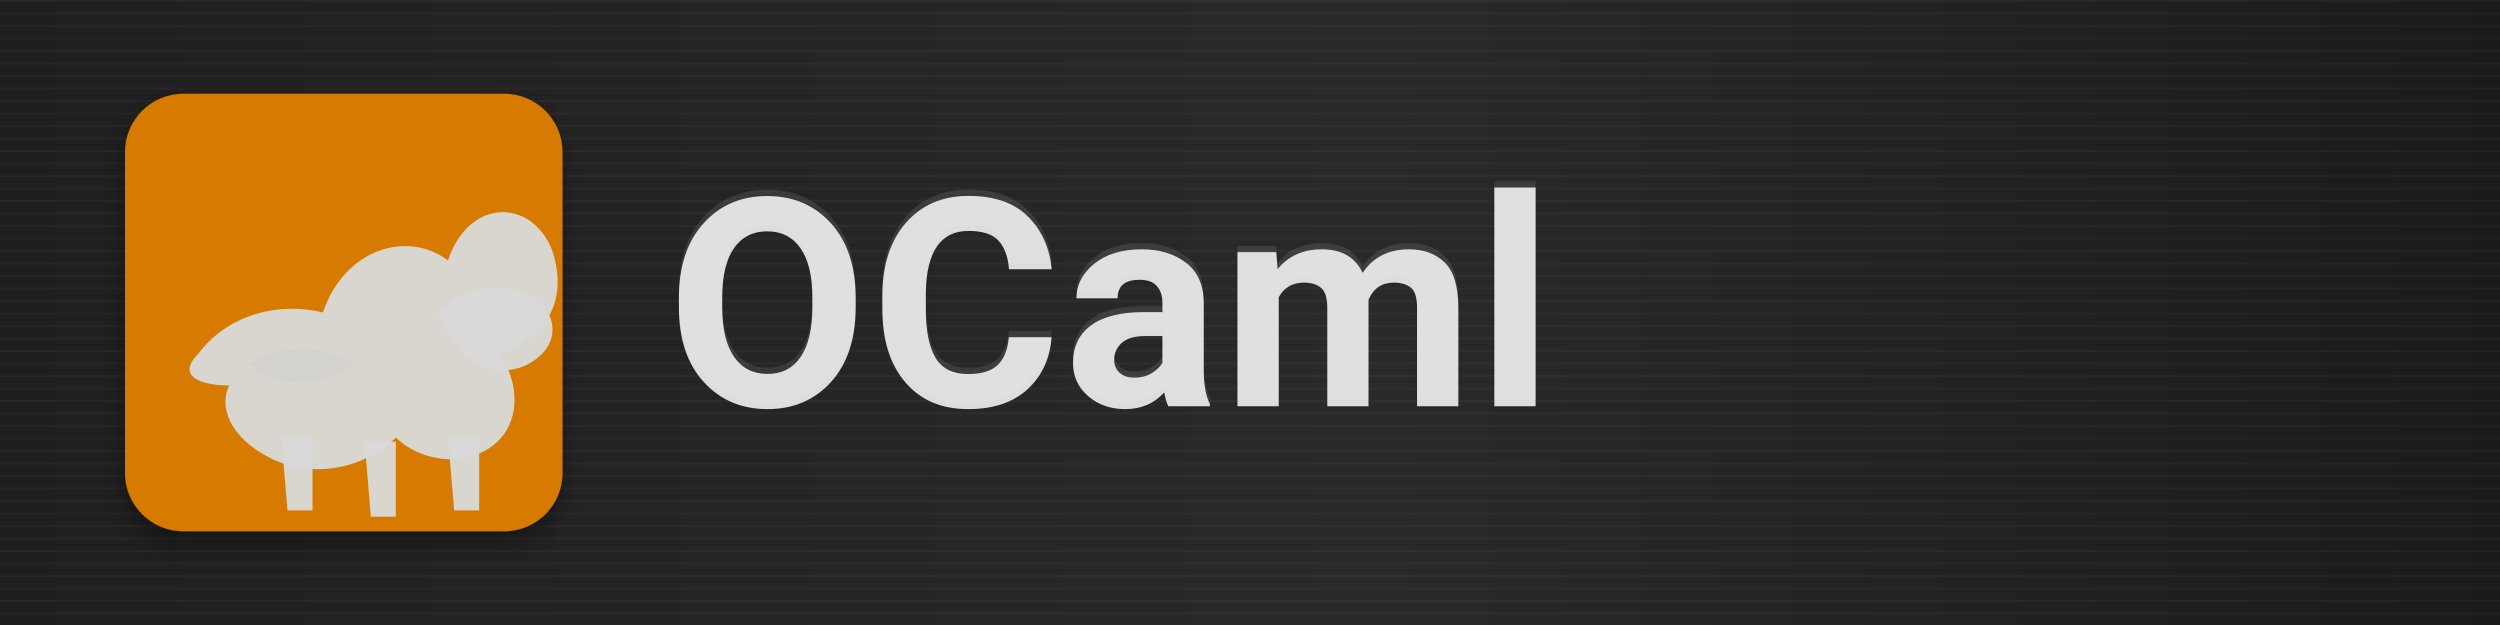
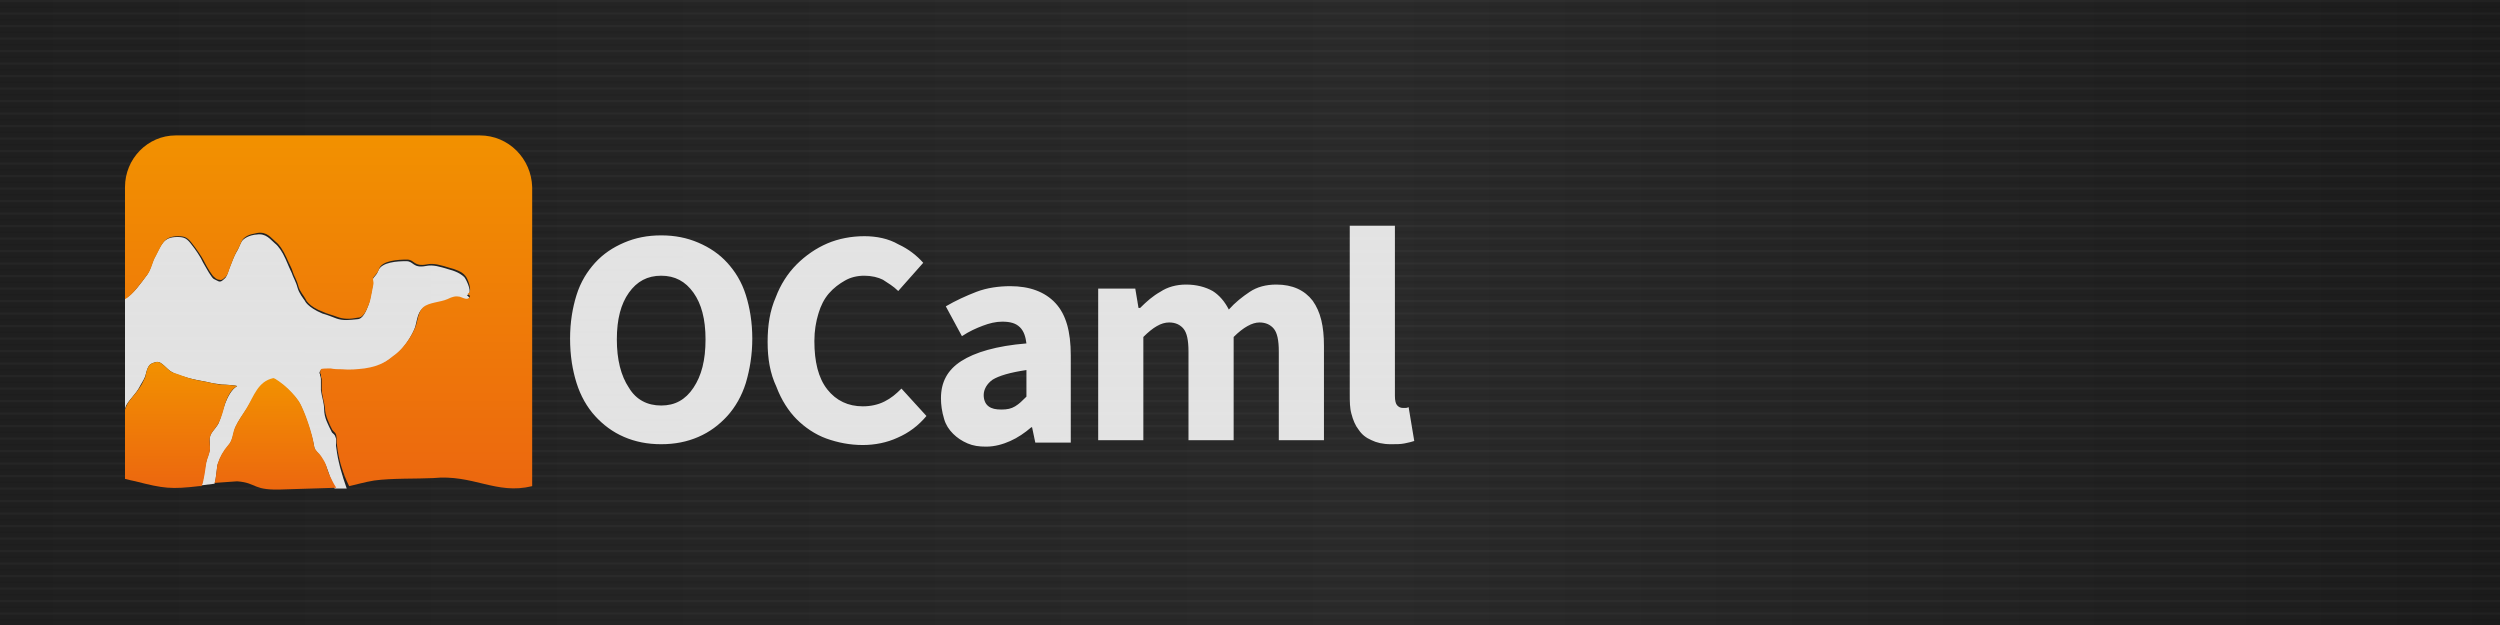
<svg xmlns="http://www.w3.org/2000/svg" width="1200" height="300" viewBox="0 0 1200 300" role="img" aria-label="OCaml accent background">
  <defs>
    <linearGradient id="bg" x1="0" y1="0" x2="1" y2="0">
      <stop offset="0" stop-color="#1f1f1f" />
      <stop offset="0.55" stop-color="#2a2a2a" />
      <stop offset="1" stop-color="#1b1b1b" />
    </linearGradient>
    <pattern id="scanlines" width="6" height="6" patternUnits="userSpaceOnUse">
      <rect width="6" height="6" fill="transparent" />
      <rect y="0" width="6" height="1" fill="rgba(255,255,255,0.05)" />
      <rect y="3" width="6" height="1" fill="rgba(0,0,0,0.10)" />
    </pattern>
-     <filter id="softShadow" x="-20%" y="-20%" width="140%" height="140%">
-       <feDropShadow dx="0" dy="6" stdDeviation="6" flood-color="#000000" flood-opacity="0.35" />
-     </filter>
-     <clipPath id="badgeClip">
-       <rect x="60" y="45" width="210" height="210" rx="28" ry="28" />
-     </clipPath>
  </defs>
  <rect x="0" y="0" width="1200" height="300" fill="url(#bg)" />
  <rect x="0" y="0" width="1200" height="300" fill="url(#scanlines)" opacity="0.55" />
-   <rect x="60" y="45" width="210" height="210" rx="28" ry="28" fill="#d77a00" filter="url(#softShadow)" />
-   <g clip-path="url(#badgeClip)">
-     <path d="M95 170          C110 150, 135 145, 155 150          C165 120, 195 110, 215 125          C225 95, 255 95, 265 120          C275 150, 255 165, 240 170          C250 185, 250 205, 235 215          C220 225, 200 220, 190 210          C175 225, 150 230, 130 220          C110 210, 105 195, 110 185          C95 185, 85 180, 95 170 Z" fill="#d9d9d9" opacity="0.95" />
-     <path d="M210 150          C220 140, 235 135, 250 140          C265 145, 270 160, 260 170          C250 180, 235 180, 225 172          C220 168, 215 160, 210 150 Z" fill="#d9d9d9" opacity="0.95" />
-     <path d="M135 210 L150 210 L150 245 L138 245 Z" fill="#d9d9d9" opacity="0.95" />
-     <path d="M175 212 L190 212 L190 248 L178 248 Z" fill="#d9d9d9" opacity="0.95" />
-     <path d="M215 210 L230 210 L230 245 L218 245 Z" fill="#d9d9d9" opacity="0.95" />
-     <path d="M120 175          C135 165, 155 165, 170 175          C155 185, 135 188, 120 175 Z" fill="#cfcfcf" opacity="0.55" />
-   </g>
-   <g transform="translate(320, 0)">
-     <text x="0" y="195" font-family="system-ui, -apple-system, Segoe UI, Roboto, Helvetica, Arial, sans-serif" font-size="140" font-weight="700" letter-spacing="1" fill="#e6e6e6" opacity="0.95">OCaml</text>
-     <text x="0" y="192" font-family="system-ui, -apple-system, Segoe UI, Roboto, Helvetica, Arial, sans-serif" font-size="140" font-weight="700" letter-spacing="1" fill="rgba(255,255,255,0.10)">OCaml</text>
+   <g transform="translate(60, 65) scale(4.25)">
+     <svg width="146" height="40" viewBox="0 0 146 40" fill="none">
+       <path d="M23.859 35.239C23.767 34.875 23.95 34.42 23.767 34.056C23.676 33.691 23.403 33.691 23.312 33.418C22.948 32.69 22.493 31.87 22.493 30.959C22.493 30.231 22.219 29.503 22.128 28.774C22.128 28.41 22.128 28.046 22.128 27.681C22.128 27.499 22.128 27.317 22.037 27.135C22.037 27.044 22.037 26.862 21.946 26.862L22.037 26.588C22.037 26.497 22.857 26.497 23.13 26.497C23.585 26.497 23.95 26.497 24.405 26.588C25.316 26.588 26.044 26.588 26.955 26.497C28.867 26.224 29.687 25.405 30.142 25.131C31.872 23.948 32.692 21.853 32.692 21.853C32.965 21.216 32.965 20.032 33.602 19.577C34.331 18.939 35.515 19.03 36.334 18.666C36.789 18.484 37.154 18.302 37.7 18.393C38.064 18.484 38.702 18.939 38.884 18.302C38.793 18.211 38.702 18.12 38.611 18.029C39.339 17.938 38.611 16.389 38.338 16.025C37.882 15.57 37.245 15.297 36.516 15.114C35.606 14.841 34.786 14.568 33.967 14.75C32.51 15.024 32.601 14.204 31.781 14.204C30.779 14.204 28.958 14.295 28.594 15.297C28.412 15.752 28.321 15.752 28.047 16.116C27.865 16.389 28.047 16.663 27.956 17.027C27.865 17.391 27.683 18.666 27.501 19.121C27.228 19.85 26.864 20.76 26.226 20.76C25.316 20.852 24.587 20.943 23.859 20.669C23.403 20.487 22.675 20.214 22.311 20.123C20.58 19.395 20.307 18.666 20.307 18.666C20.125 18.393 19.67 17.846 19.488 17.209C19.305 16.48 18.941 15.934 18.85 15.57C18.668 15.206 18.395 14.568 18.122 13.931C17.757 13.111 17.302 12.474 16.938 12.2C16.391 11.745 15.936 11.017 14.843 11.199C14.661 11.199 13.933 11.29 13.386 11.745C13.022 12.018 12.931 12.656 12.567 13.202C12.385 13.475 12.02 14.386 11.747 15.114C11.565 15.661 11.474 16.025 11.201 16.207C11.019 16.389 10.836 16.572 10.563 16.48C10.381 16.389 10.199 16.298 10.017 16.207C9.744 16.025 9.197 15.024 8.833 14.386C8.56 13.749 7.923 12.838 7.558 12.383C7.012 11.654 6.739 11.472 5.919 11.472C4.28 11.472 4.098 12.383 3.369 13.749C3.005 14.386 2.914 15.297 2.277 16.025C2.003 16.389 0.82 18.12 0 18.393L0 30.959L0 30.869C0.091 30.686 0.091 30.504 0.182 30.413C0.546 29.776 1.275 29.138 1.639 28.41C1.821 28.046 2.094 27.681 2.277 27.226C2.368 26.953 2.459 26.406 2.641 26.133C2.823 25.769 3.187 25.678 3.551 25.587C4.189 25.496 4.644 26.406 5.373 26.771C5.646 26.953 7.103 27.408 7.558 27.499C8.287 27.681 9.015 27.772 9.744 27.954C10.108 28.046 10.472 28.046 10.928 28.137C11.292 28.137 12.658 28.228 12.658 28.319C12.02 28.683 11.565 29.594 11.292 30.322C11.019 31.051 10.836 31.87 10.563 32.508C10.199 33.236 9.471 33.6 9.562 34.511C9.562 34.875 9.653 35.239 9.562 35.604C9.471 36.059 9.288 36.332 9.197 36.788C9.015 37.334 8.833 39.064 8.651 39.52L10.108 39.337C10.29 38.973 10.381 37.334 10.472 37.152C10.745 36.332 11.11 35.695 11.656 35.057C12.203 34.42 12.203 33.691 12.476 32.963C12.84 32.143 13.295 31.597 13.751 30.869C14.57 29.594 15.117 27.863 16.756 27.499C16.938 27.499 17.939 28.228 18.395 28.683C18.941 29.229 19.488 29.776 19.852 30.504C20.489 31.87 21.127 33.873 21.309 34.875C21.4 35.513 21.491 35.513 21.946 36.059C22.128 36.241 22.493 36.97 22.675 37.243C22.766 37.516 23.039 38.154 23.13 38.518C23.221 38.7 23.494 39.337 23.676 39.884H25.042C24.496 38.336 24.041 36.788 23.859 35.239Z" fill="white" fill-opacity="0.87" />
+       <path d="M23.13 38.428C22.948 38.064 22.766 37.426 22.675 37.153C22.584 36.88 22.128 36.151 21.946 35.969C21.491 35.514 21.4 35.423 21.309 34.785C21.127 33.693 20.489 31.689 19.852 30.414C19.488 29.686 18.941 29.139 18.395 28.593C17.939 28.138 16.938 27.409 16.756 27.409C15.025 27.773 14.57 29.413 13.751 30.779C13.295 31.507 12.84 32.145 12.476 32.873C12.111 33.602 12.203 34.421 11.656 34.967C11.11 35.605 10.745 36.242 10.472 37.062C10.381 37.244 10.29 38.883 10.108 39.247L12.658 39.065C15.025 39.247 14.297 40.158 18.031 39.976L23.859 39.794C23.494 39.247 23.221 38.61 23.13 38.428Z" fill="url(#paint0_linear_2992_6245)" />
+       <path d="M40.068 0L5.737 0C2.55 0 0 2.641 0 5.828L0 18.486C0.82 18.122 2.003 16.392 2.368 15.936C3.005 15.208 3.096 14.206 3.46 13.66C4.189 12.294 4.371 11.383 6.01 11.383C6.83 11.383 7.103 11.565 7.649 12.294C8.014 12.749 8.651 13.66 8.924 14.206C9.288 14.935 9.835 15.845 10.108 16.027C10.29 16.209 10.472 16.301 10.654 16.301C10.928 16.392 11.11 16.209 11.292 16.027C11.565 15.845 11.656 15.481 11.838 14.935C12.111 14.206 12.476 13.296 12.658 13.022C13.022 12.476 13.113 11.838 13.477 11.565C14.024 11.11 14.661 11.11 14.934 11.019C16.027 10.837 16.482 11.565 17.029 12.021C17.393 12.294 17.848 12.931 18.213 13.751C18.486 14.388 18.85 15.026 18.941 15.39C19.032 15.754 19.396 16.301 19.579 17.029C19.761 17.666 20.216 18.122 20.398 18.486C20.398 18.486 20.671 19.306 22.402 19.943C22.766 20.125 23.494 20.307 23.95 20.489C24.678 20.763 25.407 20.763 26.317 20.581C26.955 20.581 27.319 19.67 27.592 18.941C27.774 18.486 27.956 17.211 28.047 16.847C28.139 16.483 27.865 16.209 28.139 15.936C28.412 15.572 28.503 15.572 28.685 15.117C28.958 14.115 30.87 14.024 31.872 14.024C32.692 14.024 32.601 14.844 34.058 14.57C34.877 14.388 35.697 14.661 36.607 14.935C37.336 15.117 38.064 15.39 38.429 15.845C38.702 16.118 39.339 17.758 38.702 17.849C38.793 17.94 38.793 18.031 38.975 18.122C38.793 18.759 38.156 18.304 37.791 18.213C37.336 18.122 36.972 18.213 36.425 18.486C35.606 18.85 34.331 18.85 33.693 19.397C33.056 19.943 33.056 21.036 32.783 21.673C32.783 21.673 31.963 23.768 30.233 24.952C29.778 25.316 28.958 26.044 27.046 26.317C26.226 26.409 25.407 26.5 24.496 26.409C24.041 26.409 23.676 26.409 23.221 26.317C22.948 26.317 22.128 26.317 22.128 26.409L22.037 26.682C22.037 26.773 22.037 26.955 22.128 26.955C22.128 27.137 22.128 27.319 22.219 27.501C22.219 27.866 22.219 28.23 22.219 28.594C22.219 29.323 22.493 30.051 22.584 30.78C22.584 31.599 23.039 32.51 23.403 33.238C23.585 33.511 23.767 33.511 23.859 33.876C23.95 34.24 23.859 34.604 23.95 35.06C24.132 36.608 24.587 38.156 25.316 39.613C26.135 39.431 27.046 39.157 28.139 38.975C30.142 38.702 32.965 38.793 34.786 38.702C39.339 38.247 41.889 40.614 45.987 39.613L45.987 5.828C45.896 2.641 43.346 0 40.068 0Z" fill="url(#paint1_linear_2992_6245)" />
+       <path d="M10.563 32.509C10.928 31.78 11.11 31.052 11.292 30.323C11.565 29.595 11.929 28.684 12.658 28.32C12.567 28.229 11.201 28.138 10.928 28.138C10.563 28.138 10.199 28.047 9.744 27.956C9.015 27.773 8.196 27.682 7.558 27.5C7.103 27.409 5.737 26.863 5.373 26.772C4.644 26.407 4.189 25.497 3.551 25.588C3.187 25.679 2.823 25.77 2.641 26.134C2.459 26.407 2.368 26.954 2.277 27.318C2.094 27.682 1.912 28.138 1.639 28.502C1.184 29.23 0.455 29.868 0.182 30.505C0.091 30.687 0.091 30.779 0 30.961L0 38.792C0.364 38.883 0.729 38.974 1.184 39.065C4.371 39.885 5.191 39.976 8.378 39.612H8.651C8.924 39.065 9.106 37.426 9.197 36.88C9.288 36.516 9.471 36.151 9.562 35.696C9.653 35.332 9.562 34.967 9.562 34.603C9.471 33.602 10.199 33.237 10.563 32.509Z" fill="url(#paint2_linear_2992_6245)" />
+       <path d="M60.557 34.876C59.009 34.876 57.643 34.603 56.368 34.056C55.093 33.51 54.001 32.69 53.09 31.689C52.179 30.687 51.451 29.412 50.995 27.955C50.54 26.498 50.267 24.859 50.267 22.947C50.267 21.125 50.54 19.486 50.995 18.029C51.451 16.572 52.179 15.388 53.09 14.387C54.001 13.385 55.093 12.656 56.368 12.11C57.643 11.564 59.009 11.29 60.557 11.29C62.105 11.29 63.471 11.564 64.746 12.11C66.021 12.656 67.114 13.385 68.024 14.387C68.935 15.388 69.663 16.572 70.119 18.029C70.574 19.486 70.847 21.125 70.847 22.947C70.847 24.768 70.574 26.407 70.119 27.955C69.663 29.412 68.935 30.687 68.024 31.689C67.114 32.69 66.021 33.51 64.746 34.056C63.471 34.603 62.105 34.876 60.557 34.876ZM60.557 30.505C62.105 30.505 63.289 29.867 64.2 28.502C65.11 27.136 65.566 25.405 65.566 23.038C65.566 20.761 65.11 19.031 64.2 17.756C63.289 16.481 62.105 15.844 60.557 15.844C59.009 15.844 57.825 16.481 56.915 17.756C56.004 19.031 55.549 20.761 55.549 23.038C55.549 25.314 56.004 27.136 56.915 28.502C57.734 29.867 59.009 30.505 60.557 30.505ZM72.578 23.311C72.578 21.398 72.851 19.759 73.488 18.302C74.034 16.845 74.854 15.57 75.856 14.569C76.857 13.567 78.041 12.748 79.316 12.201C80.591 11.655 82.048 11.382 83.505 11.382C84.871 11.382 86.237 11.655 87.33 12.292C88.513 12.839 89.424 13.567 90.153 14.387L87.33 17.574C86.783 17.027 86.146 16.663 85.6 16.299C85.053 16.026 84.325 15.844 83.505 15.844C82.686 15.844 81.957 16.026 81.32 16.39C80.682 16.754 80.045 17.21 79.498 17.847C78.952 18.485 78.588 19.213 78.314 20.124C78.041 21.034 77.859 22.036 77.859 23.22C77.859 25.587 78.314 27.409 79.316 28.684C80.318 29.959 81.684 30.596 83.323 30.596C84.234 30.596 85.053 30.414 85.782 30.049C86.51 29.685 87.056 29.23 87.694 28.593L90.517 31.689C89.606 32.781 88.513 33.601 87.239 34.147C86.055 34.694 84.689 34.967 83.323 34.967C81.866 34.967 80.5 34.694 79.225 34.238C77.95 33.783 76.766 32.964 75.856 32.053C74.945 31.142 74.126 29.867 73.579 28.41C72.851 26.862 72.578 25.223 72.578 23.311ZM92.156 29.685C92.156 27.864 92.885 26.498 94.433 25.496C95.981 24.495 98.439 23.766 101.809 23.493C101.718 22.765 101.536 22.127 101.08 21.672C100.625 21.216 99.987 21.034 99.077 21.034C98.348 21.034 97.62 21.216 96.891 21.49C96.163 21.763 95.343 22.127 94.524 22.673L92.702 19.304C93.795 18.667 94.979 18.12 96.163 17.665C97.347 17.21 98.713 17.027 99.987 17.027C102.173 17.027 103.903 17.665 105.087 18.94C106.271 20.215 106.817 22.127 106.817 24.859L106.817 34.694L102.81 34.694L102.446 32.964H102.355C101.627 33.601 100.807 34.147 99.987 34.512C99.168 34.876 98.257 35.149 97.256 35.149C96.436 35.149 95.799 35.058 95.161 34.785C94.524 34.512 93.977 34.147 93.522 33.692C93.067 33.237 92.702 32.69 92.52 32.053C92.247 31.142 92.156 30.414 92.156 29.685ZM96.982 29.321C96.982 29.867 97.165 30.323 97.529 30.596C97.893 30.869 98.348 30.96 98.986 30.96C99.623 30.96 100.079 30.869 100.534 30.596C100.989 30.323 101.353 29.959 101.809 29.503V26.498C99.987 26.771 98.713 27.136 97.984 27.591C97.347 28.046 96.982 28.684 96.982 29.321ZM109.913 17.301L114.102 17.301L114.467 19.486H114.649C115.377 18.758 116.106 18.12 116.925 17.665C117.745 17.119 118.747 16.845 119.839 16.845C121.023 16.845 122.025 17.119 122.844 17.574C123.573 18.029 124.21 18.758 124.666 19.668C125.394 18.849 126.214 18.211 127.033 17.665C127.853 17.119 128.855 16.845 130.038 16.845C131.86 16.845 133.226 17.483 134.136 18.667C135.047 19.942 135.411 21.581 135.411 23.766L135.411 34.421H130.312L130.312 24.404C130.312 23.129 130.129 22.309 129.765 21.854C129.401 21.398 128.855 21.125 128.126 21.125C127.306 21.125 126.305 21.672 125.212 22.765L125.212 34.421L120.112 34.421L120.112 24.404C120.112 23.129 119.93 22.309 119.566 21.854C119.202 21.398 118.655 21.125 117.927 21.125C117.016 21.125 116.106 21.672 115.013 22.765L115.013 34.421L109.913 34.421L109.913 17.301ZM138.325 10.198L143.425 10.198L143.425 29.412C143.425 29.959 143.516 30.323 143.698 30.505C143.88 30.687 144.062 30.778 144.335 30.778L144.608 30.778C144.7 30.778 144.791 30.778 144.973 30.687L145.61 34.512C145.337 34.603 144.973 34.694 144.517 34.785C144.062 34.876 143.607 34.876 142.969 34.876C142.059 34.876 141.33 34.694 140.784 34.421C140.146 34.147 139.691 33.783 139.327 33.237C138.963 32.781 138.689 32.144 138.507 31.416C138.325 30.778 138.325 30.049 138.325 29.139L138.325 10.198Z" fill="white" fill-opacity="0.87" />
+       <defs>
+         <linearGradient id="paint0_linear_2992_6245" x1="16.835" y1="27.436" x2="16.835" y2="39.999" gradientUnits="userSpaceOnUse">
+           <stop stop-color="#F29100" />
+           <stop offset="1" stop-color="#EC670F" />
+         </linearGradient>
+         <linearGradient id="paint1_linear_2992_6245" x1="22.941" y1="0.019" x2="22.941" y2="40.024" gradientUnits="userSpaceOnUse">
+           <stop stop-color="#F29100" />
+           <stop offset="1" stop-color="#EC670F" />
+         </linearGradient>
+         <linearGradient id="paint2_linear_2992_6245" x1="6.325" y1="25.565" x2="6.325" y2="39.747" gradientUnits="userSpaceOnUse">
+           <stop stop-color="#F29100" />
+           <stop offset="1" stop-color="#EC670F" />
+         </linearGradient>
+       </defs>
+     </svg>
  </g>
</svg>
